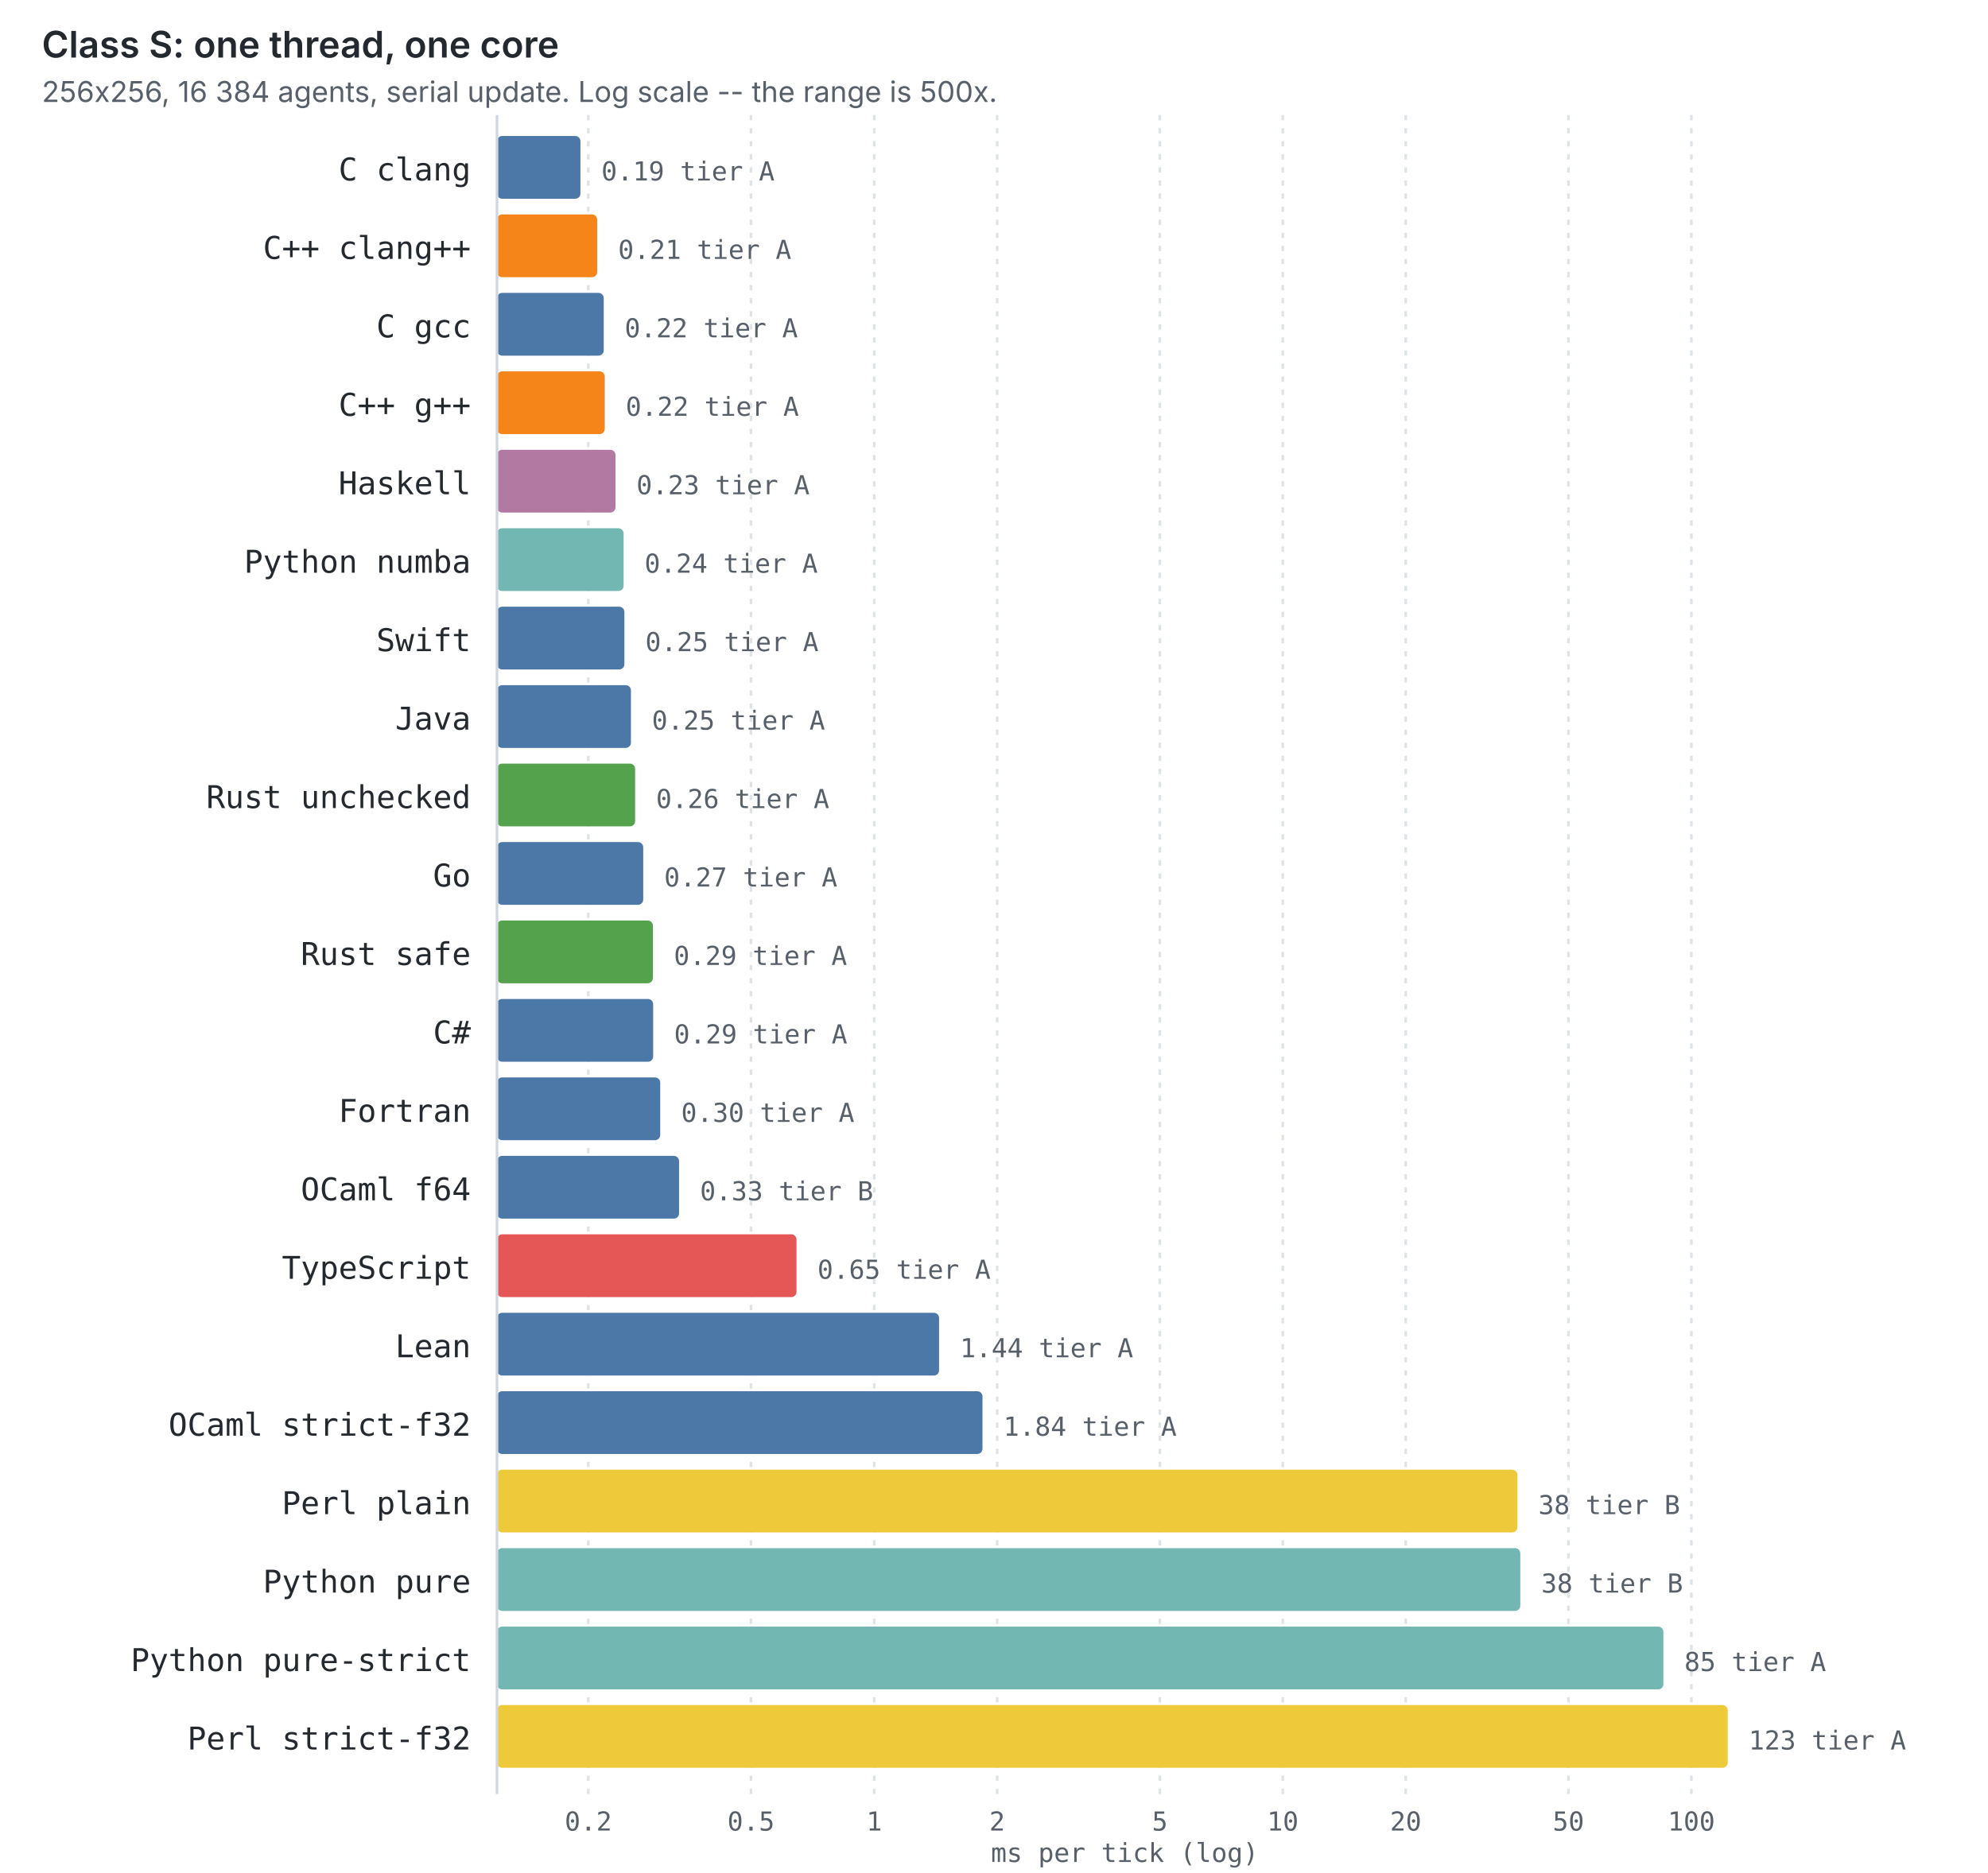
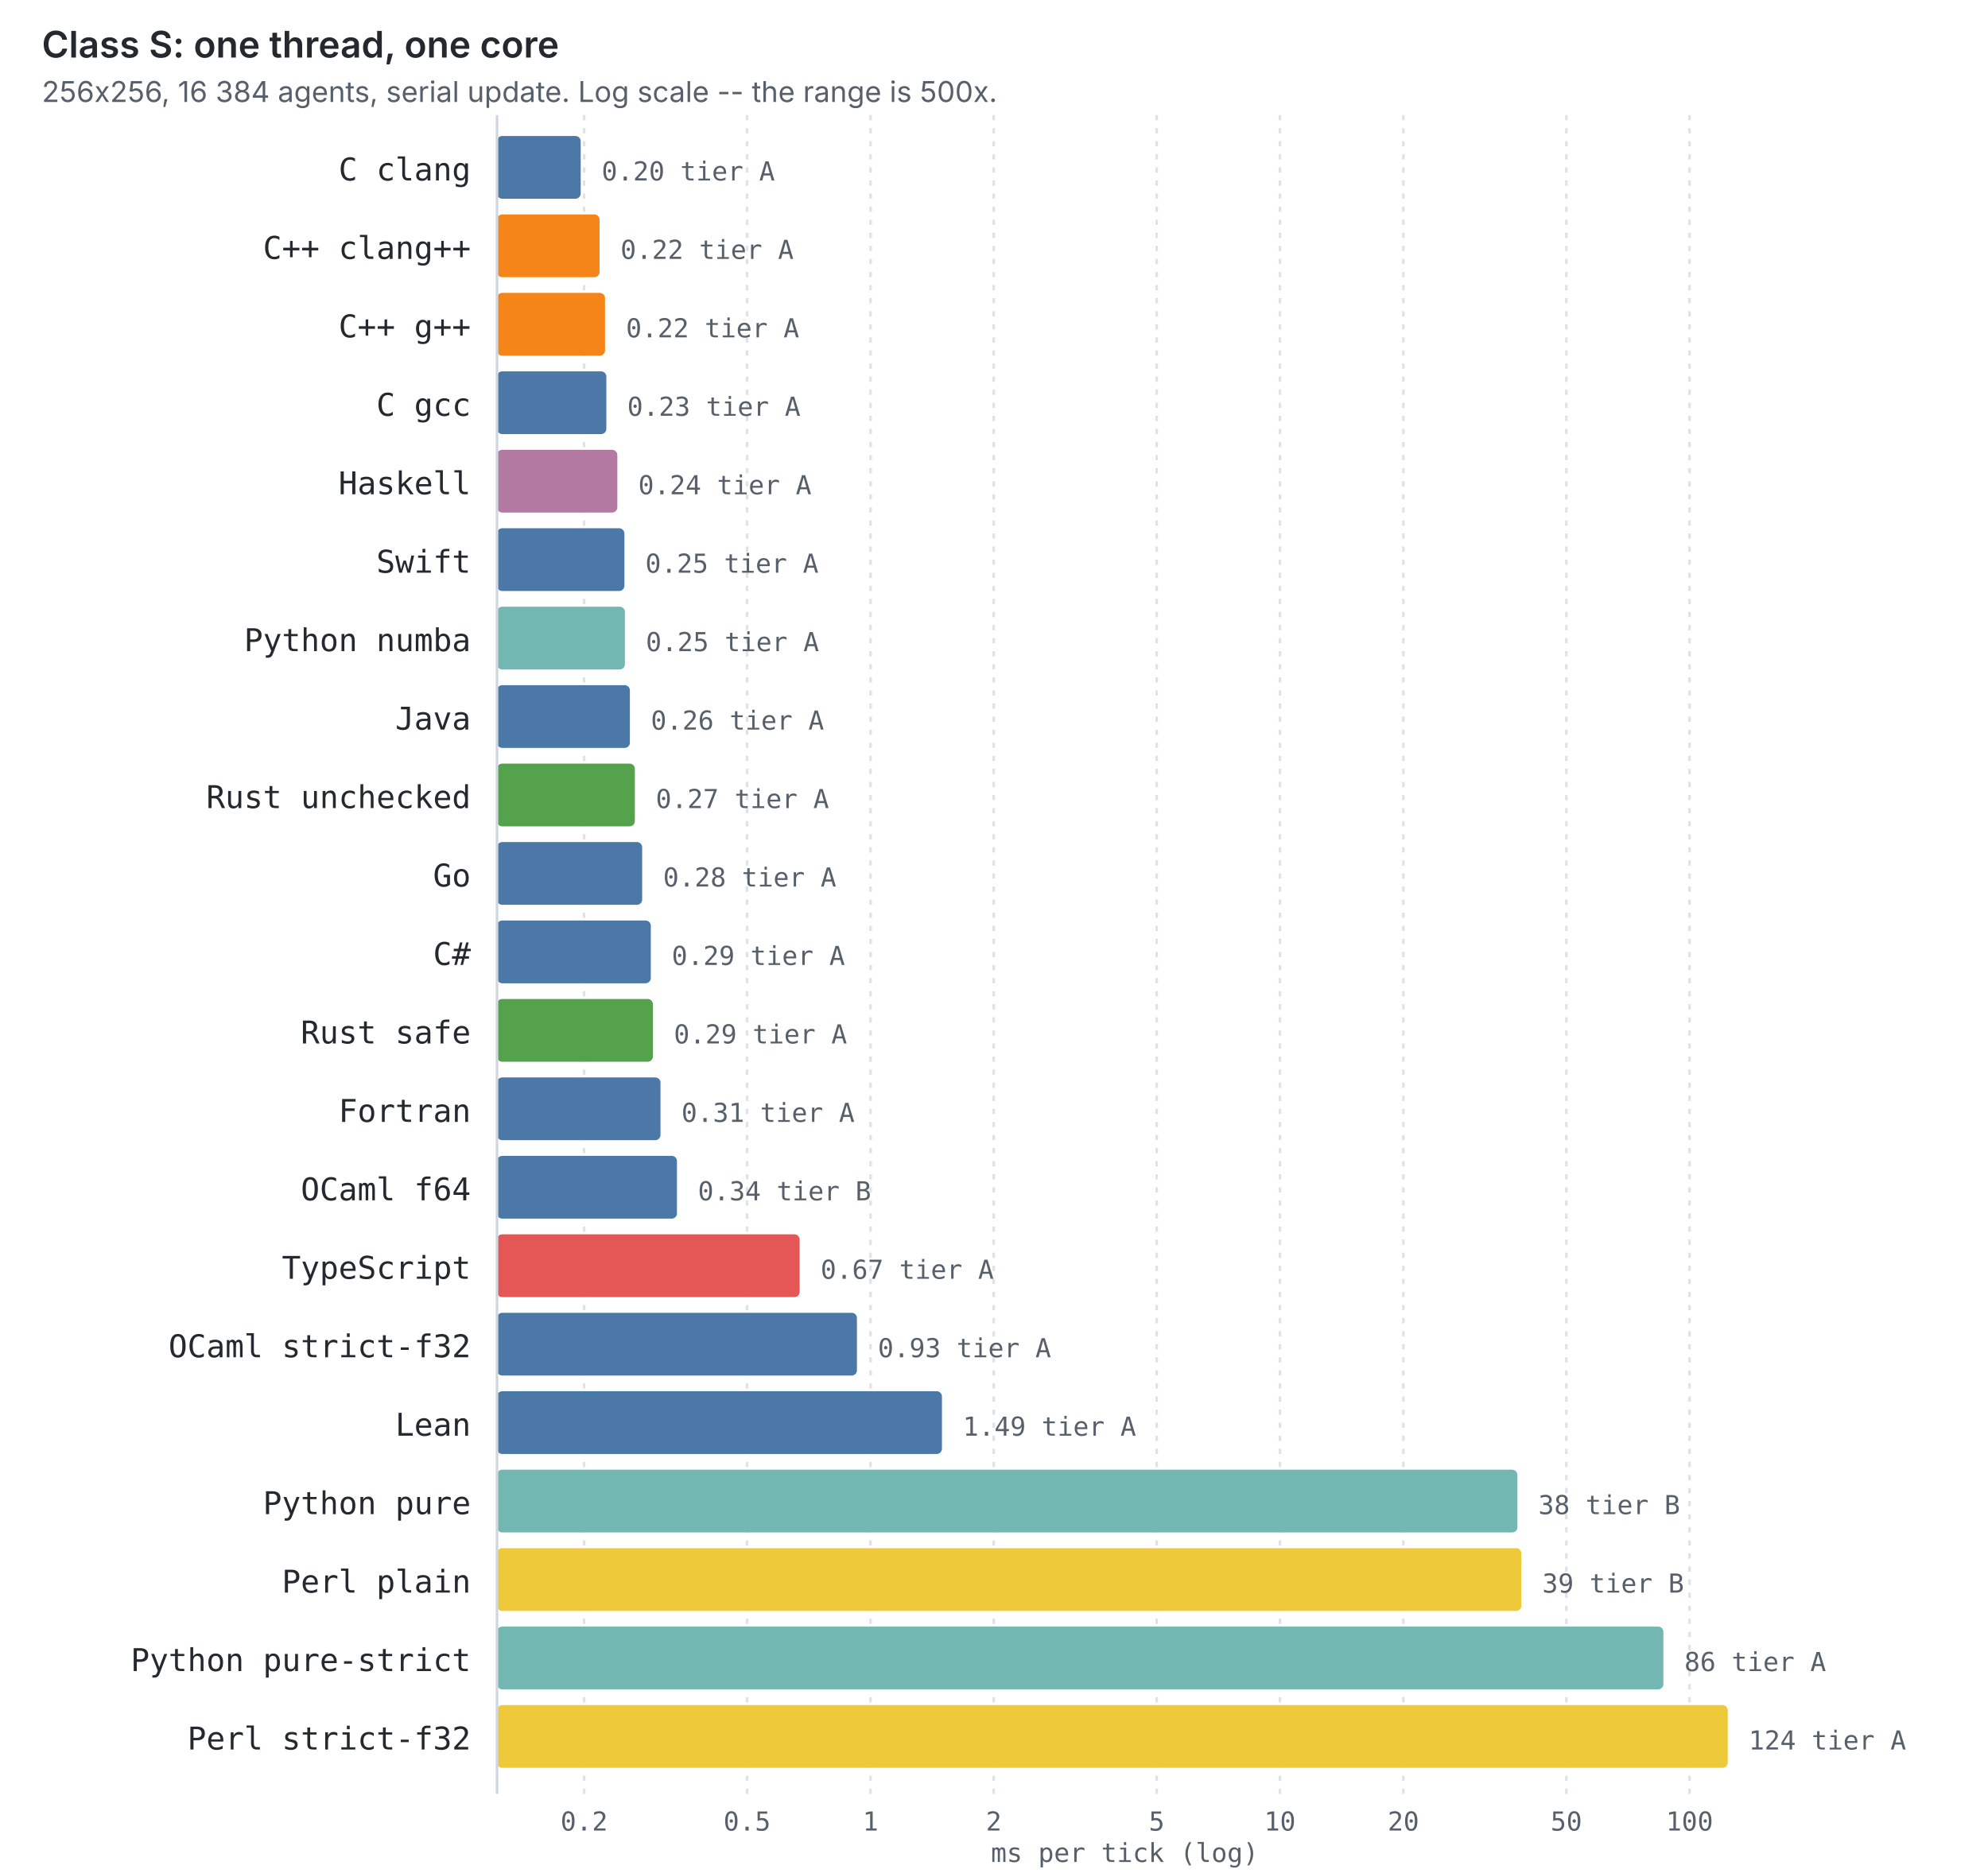
<svg xmlns="http://www.w3.org/2000/svg" viewBox="0 0 760 716" width="760" height="716" role="img" aria-label="Class S: one thread, one core">
  <style>
    .bg    { fill: none; }
    .lbl   { fill: #24292f; font: 12px ui-monospace, "SF Mono", Menlo, monospace; }
    .lbl-s { fill: #57606a; font: 10px ui-monospace, "SF Mono", Menlo, monospace; }
    .ttl   { fill: #24292f; font: 600 14px -apple-system, "Segoe UI", sans-serif; }
    .sub   { fill: #57606a; font: 11px -apple-system, "Segoe UI", sans-serif; }
    .axis  { stroke: #d0d7de; stroke-width: 1; }
    .grid  { stroke: #d0d7de; stroke-width: 1; stroke-dasharray: 2 3; opacity: .7; }
    @media (prefers-color-scheme: dark) {
      .lbl   { fill: #e6edf3; }
      .lbl-s { fill: #9198a1; }
      .ttl   { fill: #e6edf3; }
      .sub   { fill: #9198a1; }
      .axis  { stroke: #3d444d; }
      .grid  { stroke: #3d444d; }
    }
  </style>
  <text x="16" y="22" class="ttl">Class S: one thread, one core</text>
  <text x="16" y="39" class="sub">256x256, 16 384 agents, serial update. Log scale -- the range is 500x.</text>
-   <line x1="224.9" y1="44" x2="224.9" y2="686" class="grid" />
-   <text x="224.9" y="700" class="lbl-s" text-anchor="middle">0.2</text>
-   <line x1="287.1" y1="44" x2="287.1" y2="686" class="grid" />
-   <text x="287.1" y="700" class="lbl-s" text-anchor="middle">0.5</text>
-   <line x1="334.2" y1="44" x2="334.2" y2="686" class="grid" />
-   <text x="334.2" y="700" class="lbl-s" text-anchor="middle">1</text>
-   <line x1="381.2" y1="44" x2="381.2" y2="686" class="grid" />
-   <text x="381.2" y="700" class="lbl-s" text-anchor="middle">2</text>
-   <line x1="443.4" y1="44" x2="443.4" y2="686" class="grid" />
-   <text x="443.4" y="700" class="lbl-s" text-anchor="middle">5</text>
-   <line x1="490.4" y1="44" x2="490.4" y2="686" class="grid" />
-   <text x="490.4" y="700" class="lbl-s" text-anchor="middle">10</text>
-   <line x1="537.4" y1="44" x2="537.4" y2="686" class="grid" />
-   <text x="537.4" y="700" class="lbl-s" text-anchor="middle">20</text>
-   <line x1="599.6" y1="44" x2="599.6" y2="686" class="grid" />
-   <text x="599.6" y="700" class="lbl-s" text-anchor="middle">50</text>
-   <line x1="646.6" y1="44" x2="646.6" y2="686" class="grid" />
-   <text x="646.6" y="700" class="lbl-s" text-anchor="middle">100</text>
+   <line x1="223.3" y1="44" x2="223.3" y2="686" class="grid" />
+   <text x="223.3" y="700" class="lbl-s" text-anchor="middle">0.2</text>
+   <line x1="285.6" y1="44" x2="285.6" y2="686" class="grid" />
+   <text x="285.6" y="700" class="lbl-s" text-anchor="middle">0.5</text>
+   <line x1="332.8" y1="44" x2="332.8" y2="686" class="grid" />
+   <text x="332.8" y="700" class="lbl-s" text-anchor="middle">1</text>
+   <line x1="379.9" y1="44" x2="379.9" y2="686" class="grid" />
+   <text x="379.9" y="700" class="lbl-s" text-anchor="middle">2</text>
+   <line x1="442.2" y1="44" x2="442.2" y2="686" class="grid" />
+   <text x="442.2" y="700" class="lbl-s" text-anchor="middle">5</text>
+   <line x1="489.3" y1="44" x2="489.3" y2="686" class="grid" />
+   <text x="489.3" y="700" class="lbl-s" text-anchor="middle">10</text>
+   <line x1="536.5" y1="44" x2="536.5" y2="686" class="grid" />
+   <text x="536.5" y="700" class="lbl-s" text-anchor="middle">20</text>
+   <line x1="598.8" y1="44" x2="598.8" y2="686" class="grid" />
+   <text x="598.8" y="700" class="lbl-s" text-anchor="middle">50</text>
+   <line x1="645.9" y1="44" x2="645.9" y2="686" class="grid" />
+   <text x="645.9" y="700" class="lbl-s" text-anchor="middle">100</text>
  <text x="430" y="712" class="lbl-s" text-anchor="middle">ms per tick (log)</text>
  <text x="180" y="69" class="lbl" text-anchor="end">C clang</text>
-   <rect x="190" y="52" width="31.9" height="24" rx="2" fill="#4c78a8" />
-   <text x="229.9" y="69" class="lbl-s">0.19  tier A</text>
+   <rect x="190" y="52" width="32.0" height="24" rx="2" fill="#4c78a8" />
+   <text x="230.0" y="69" class="lbl-s">0.20  tier A</text>
  <text x="180" y="99" class="lbl" text-anchor="end">C++ clang++</text>
-   <rect x="190" y="82" width="38.3" height="24" rx="2" fill="#f58518" />
-   <text x="236.3" y="99" class="lbl-s">0.21  tier A</text>
-   <text x="180" y="129" class="lbl" text-anchor="end">C gcc</text>
-   <rect x="190" y="112" width="40.8" height="24" rx="2" fill="#4c78a8" />
-   <text x="238.8" y="129" class="lbl-s">0.22  tier A</text>
-   <text x="180" y="159" class="lbl" text-anchor="end">C++ g++</text>
-   <rect x="190" y="142" width="41.2" height="24" rx="2" fill="#f58518" />
-   <text x="239.2" y="159" class="lbl-s">0.22  tier A</text>
+   <rect x="190" y="82" width="39.2" height="24" rx="2" fill="#f58518" />
+   <text x="237.2" y="99" class="lbl-s">0.22  tier A</text>
+   <text x="180" y="129" class="lbl" text-anchor="end">C++ g++</text>
+   <rect x="190" y="112" width="41.3" height="24" rx="2" fill="#f58518" />
+   <text x="239.3" y="129" class="lbl-s">0.22  tier A</text>
+   <text x="180" y="159" class="lbl" text-anchor="end">C gcc</text>
+   <rect x="190" y="142" width="41.8" height="24" rx="2" fill="#4c78a8" />
+   <text x="239.8" y="159" class="lbl-s">0.23  tier A</text>
  <text x="180" y="189" class="lbl" text-anchor="end">Haskell</text>
-   <rect x="190" y="172" width="45.3" height="24" rx="2" fill="#b279a2" />
-   <text x="243.3" y="189" class="lbl-s">0.23  tier A</text>
-   <text x="180" y="219" class="lbl" text-anchor="end">Python numba</text>
-   <rect x="190" y="202" width="48.4" height="24" rx="2" fill="#72b7b2" />
-   <text x="246.4" y="219" class="lbl-s">0.24  tier A</text>
-   <text x="180" y="249" class="lbl" text-anchor="end">Swift</text>
-   <rect x="190" y="232" width="48.7" height="24" rx="2" fill="#4c78a8" />
-   <text x="246.7" y="249" class="lbl-s">0.25  tier A</text>
+   <rect x="190" y="172" width="46.0" height="24" rx="2" fill="#b279a2" />
+   <text x="244.0" y="189" class="lbl-s">0.24  tier A</text>
+   <text x="180" y="219" class="lbl" text-anchor="end">Swift</text>
+   <rect x="190" y="202" width="48.7" height="24" rx="2" fill="#4c78a8" />
+   <text x="246.7" y="219" class="lbl-s">0.25  tier A</text>
+   <text x="180" y="249" class="lbl" text-anchor="end">Python numba</text>
+   <rect x="190" y="232" width="48.9" height="24" rx="2" fill="#72b7b2" />
+   <text x="246.9" y="249" class="lbl-s">0.25  tier A</text>
  <text x="180" y="279" class="lbl" text-anchor="end">Java</text>
-   <rect x="190" y="262" width="51.2" height="24" rx="2" fill="#4c78a8" />
-   <text x="249.2" y="279" class="lbl-s">0.25  tier A</text>
+   <rect x="190" y="262" width="50.8" height="24" rx="2" fill="#4c78a8" />
+   <text x="248.8" y="279" class="lbl-s">0.26  tier A</text>
  <text x="180" y="309" class="lbl" text-anchor="end">Rust unchecked</text>
-   <rect x="190" y="292" width="52.8" height="24" rx="2" fill="#54a24b" />
-   <text x="250.8" y="309" class="lbl-s">0.26  tier A</text>
+   <rect x="190" y="292" width="52.7" height="24" rx="2" fill="#54a24b" />
+   <text x="250.7" y="309" class="lbl-s">0.27  tier A</text>
  <text x="180" y="339" class="lbl" text-anchor="end">Go</text>
-   <rect x="190" y="322" width="55.9" height="24" rx="2" fill="#4c78a8" />
-   <text x="253.9" y="339" class="lbl-s">0.27  tier A</text>
-   <text x="180" y="369" class="lbl" text-anchor="end">Rust safe</text>
-   <rect x="190" y="352" width="59.6" height="24" rx="2" fill="#54a24b" />
-   <text x="257.6" y="369" class="lbl-s">0.29  tier A</text>
-   <text x="180" y="399" class="lbl" text-anchor="end">C#</text>
-   <rect x="190" y="382" width="59.7" height="24" rx="2" fill="#4c78a8" />
-   <text x="257.7" y="399" class="lbl-s">0.29  tier A</text>
+   <rect x="190" y="322" width="55.5" height="24" rx="2" fill="#4c78a8" />
+   <text x="253.5" y="339" class="lbl-s">0.28  tier A</text>
+   <text x="180" y="369" class="lbl" text-anchor="end">C#</text>
+   <rect x="190" y="352" width="58.8" height="24" rx="2" fill="#4c78a8" />
+   <text x="256.8" y="369" class="lbl-s">0.29  tier A</text>
+   <text x="180" y="399" class="lbl" text-anchor="end">Rust safe</text>
+   <rect x="190" y="382" width="59.6" height="24" rx="2" fill="#54a24b" />
+   <text x="257.6" y="399" class="lbl-s">0.29  tier A</text>
  <text x="180" y="429" class="lbl" text-anchor="end">Fortran</text>
-   <rect x="190" y="412" width="62.4" height="24" rx="2" fill="#4c78a8" />
-   <text x="260.4" y="429" class="lbl-s">0.30  tier A</text>
+   <rect x="190" y="412" width="62.5" height="24" rx="2" fill="#4c78a8" />
+   <text x="260.5" y="429" class="lbl-s">0.31  tier A</text>
  <text x="180" y="459" class="lbl" text-anchor="end">OCaml f64</text>
-   <rect x="190" y="442" width="69.6" height="24" rx="2" fill="#4c78a8" />
-   <text x="267.6" y="459" class="lbl-s">0.33  tier B</text>
+   <rect x="190" y="442" width="68.8" height="24" rx="2" fill="#4c78a8" />
+   <text x="266.8" y="459" class="lbl-s">0.34  tier B</text>
  <text x="180" y="489" class="lbl" text-anchor="end">TypeScript</text>
-   <rect x="190" y="472" width="114.5" height="24" rx="2" fill="#e45756" />
-   <text x="312.5" y="489" class="lbl-s">0.65  tier A</text>
-   <text x="180" y="519" class="lbl" text-anchor="end">Lean</text>
-   <rect x="190" y="502" width="169.0" height="24" rx="2" fill="#4c78a8" />
-   <text x="367.0" y="519" class="lbl-s">1.44  tier A</text>
-   <text x="180" y="549" class="lbl" text-anchor="end">OCaml strict-f32</text>
-   <rect x="190" y="532" width="185.6" height="24" rx="2" fill="#4c78a8" />
-   <text x="383.6" y="549" class="lbl-s">1.84  tier A</text>
-   <text x="180" y="579" class="lbl" text-anchor="end">Perl plain</text>
-   <rect x="190" y="562" width="390.1" height="24" rx="2" fill="#eeca3b" />
+   <rect x="190" y="472" width="115.7" height="24" rx="2" fill="#e45756" />
+   <text x="313.7" y="489" class="lbl-s">0.67  tier A</text>
+   <text x="180" y="519" class="lbl" text-anchor="end">OCaml strict-f32</text>
+   <rect x="190" y="502" width="137.6" height="24" rx="2" fill="#4c78a8" />
+   <text x="335.6" y="519" class="lbl-s">0.93  tier A</text>
+   <text x="180" y="549" class="lbl" text-anchor="end">Lean</text>
+   <rect x="190" y="532" width="170.1" height="24" rx="2" fill="#4c78a8" />
+   <text x="368.1" y="549" class="lbl-s">1.49  tier A</text>
+   <text x="180" y="579" class="lbl" text-anchor="end">Python pure</text>
+   <rect x="190" y="562" width="390.1" height="24" rx="2" fill="#72b7b2" />
  <text x="588.1" y="579" class="lbl-s">38  tier B</text>
-   <text x="180" y="609" class="lbl" text-anchor="end">Python pure</text>
-   <rect x="190" y="592" width="391.2" height="24" rx="2" fill="#72b7b2" />
-   <text x="589.2" y="609" class="lbl-s">38  tier B</text>
+   <text x="180" y="609" class="lbl" text-anchor="end">Perl plain</text>
+   <rect x="190" y="592" width="391.6" height="24" rx="2" fill="#eeca3b" />
+   <text x="589.6" y="609" class="lbl-s">39  tier B</text>
  <text x="180" y="639" class="lbl" text-anchor="end">Python pure-strict</text>
  <rect x="190" y="622" width="445.9" height="24" rx="2" fill="#72b7b2" />
-   <text x="643.9" y="639" class="lbl-s">85  tier A</text>
+   <text x="643.9" y="639" class="lbl-s">86  tier A</text>
  <text x="180" y="669" class="lbl" text-anchor="end">Perl strict-f32</text>
  <rect x="190" y="652" width="470.5" height="24" rx="2" fill="#eeca3b" />
-   <text x="668.5" y="669" class="lbl-s">123  tier A</text>
+   <text x="668.5" y="669" class="lbl-s">124  tier A</text>
  <line x1="190" y1="44" x2="190" y2="686" class="axis" />
</svg>
